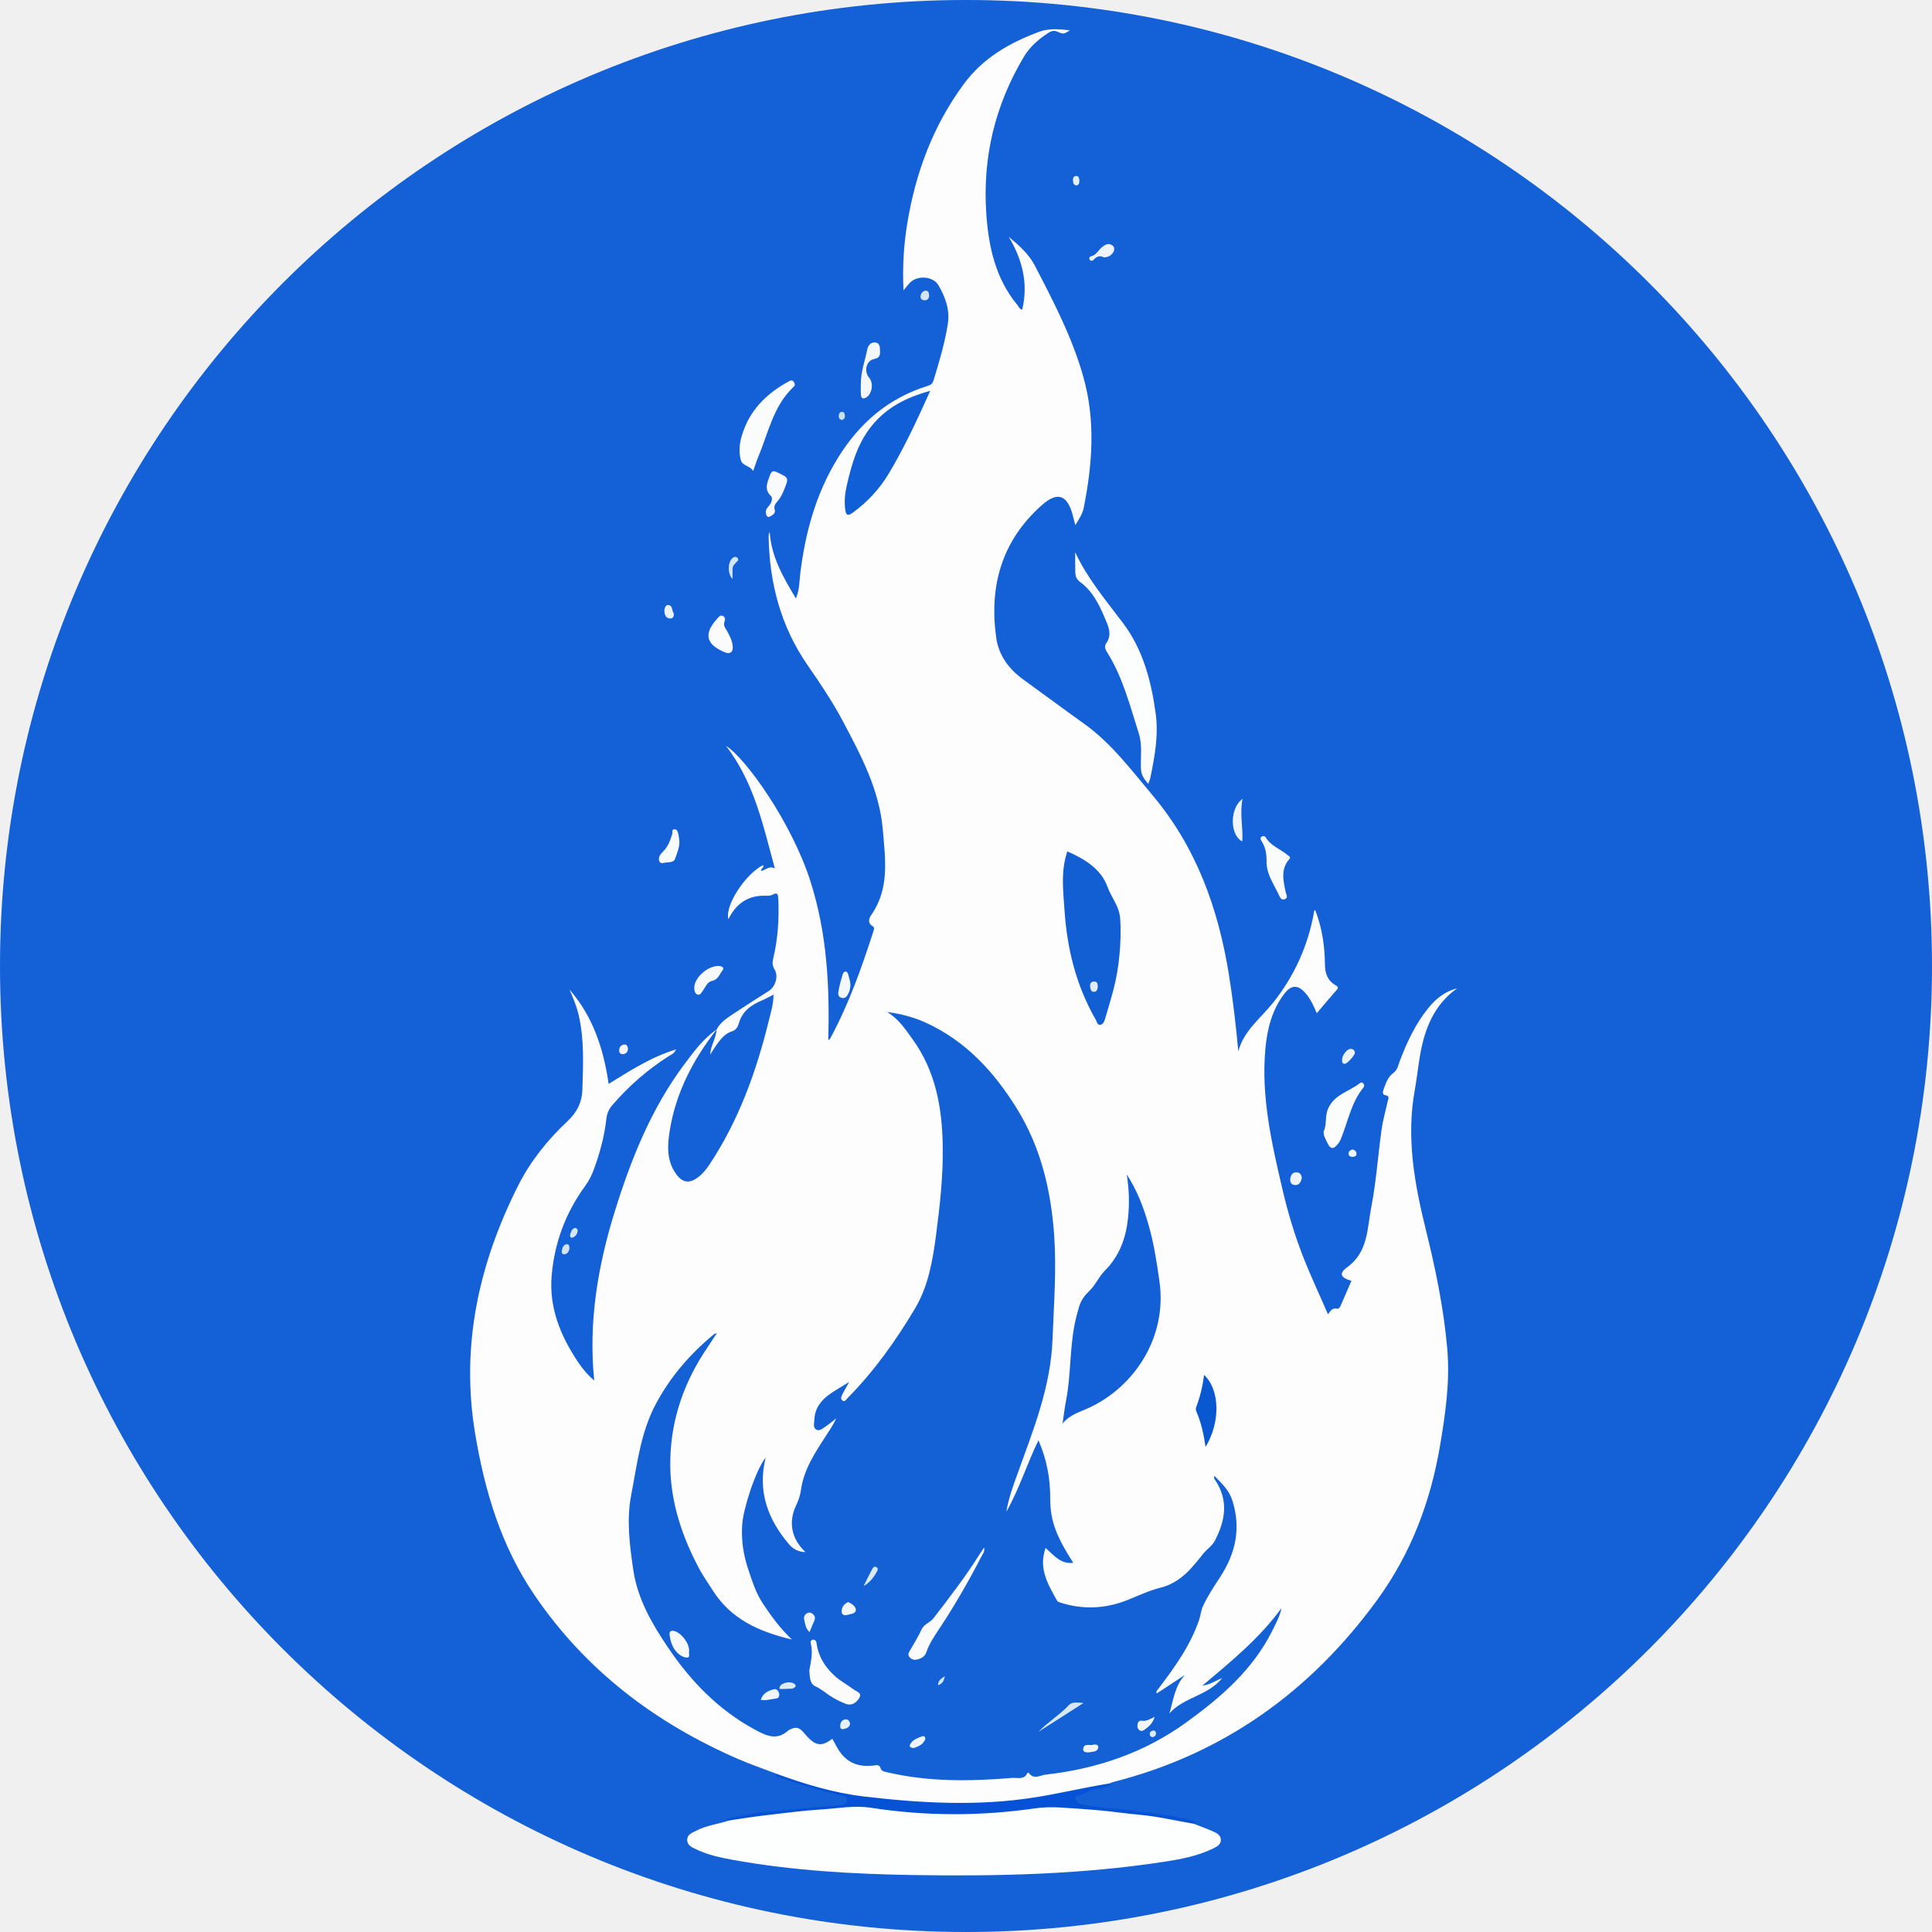
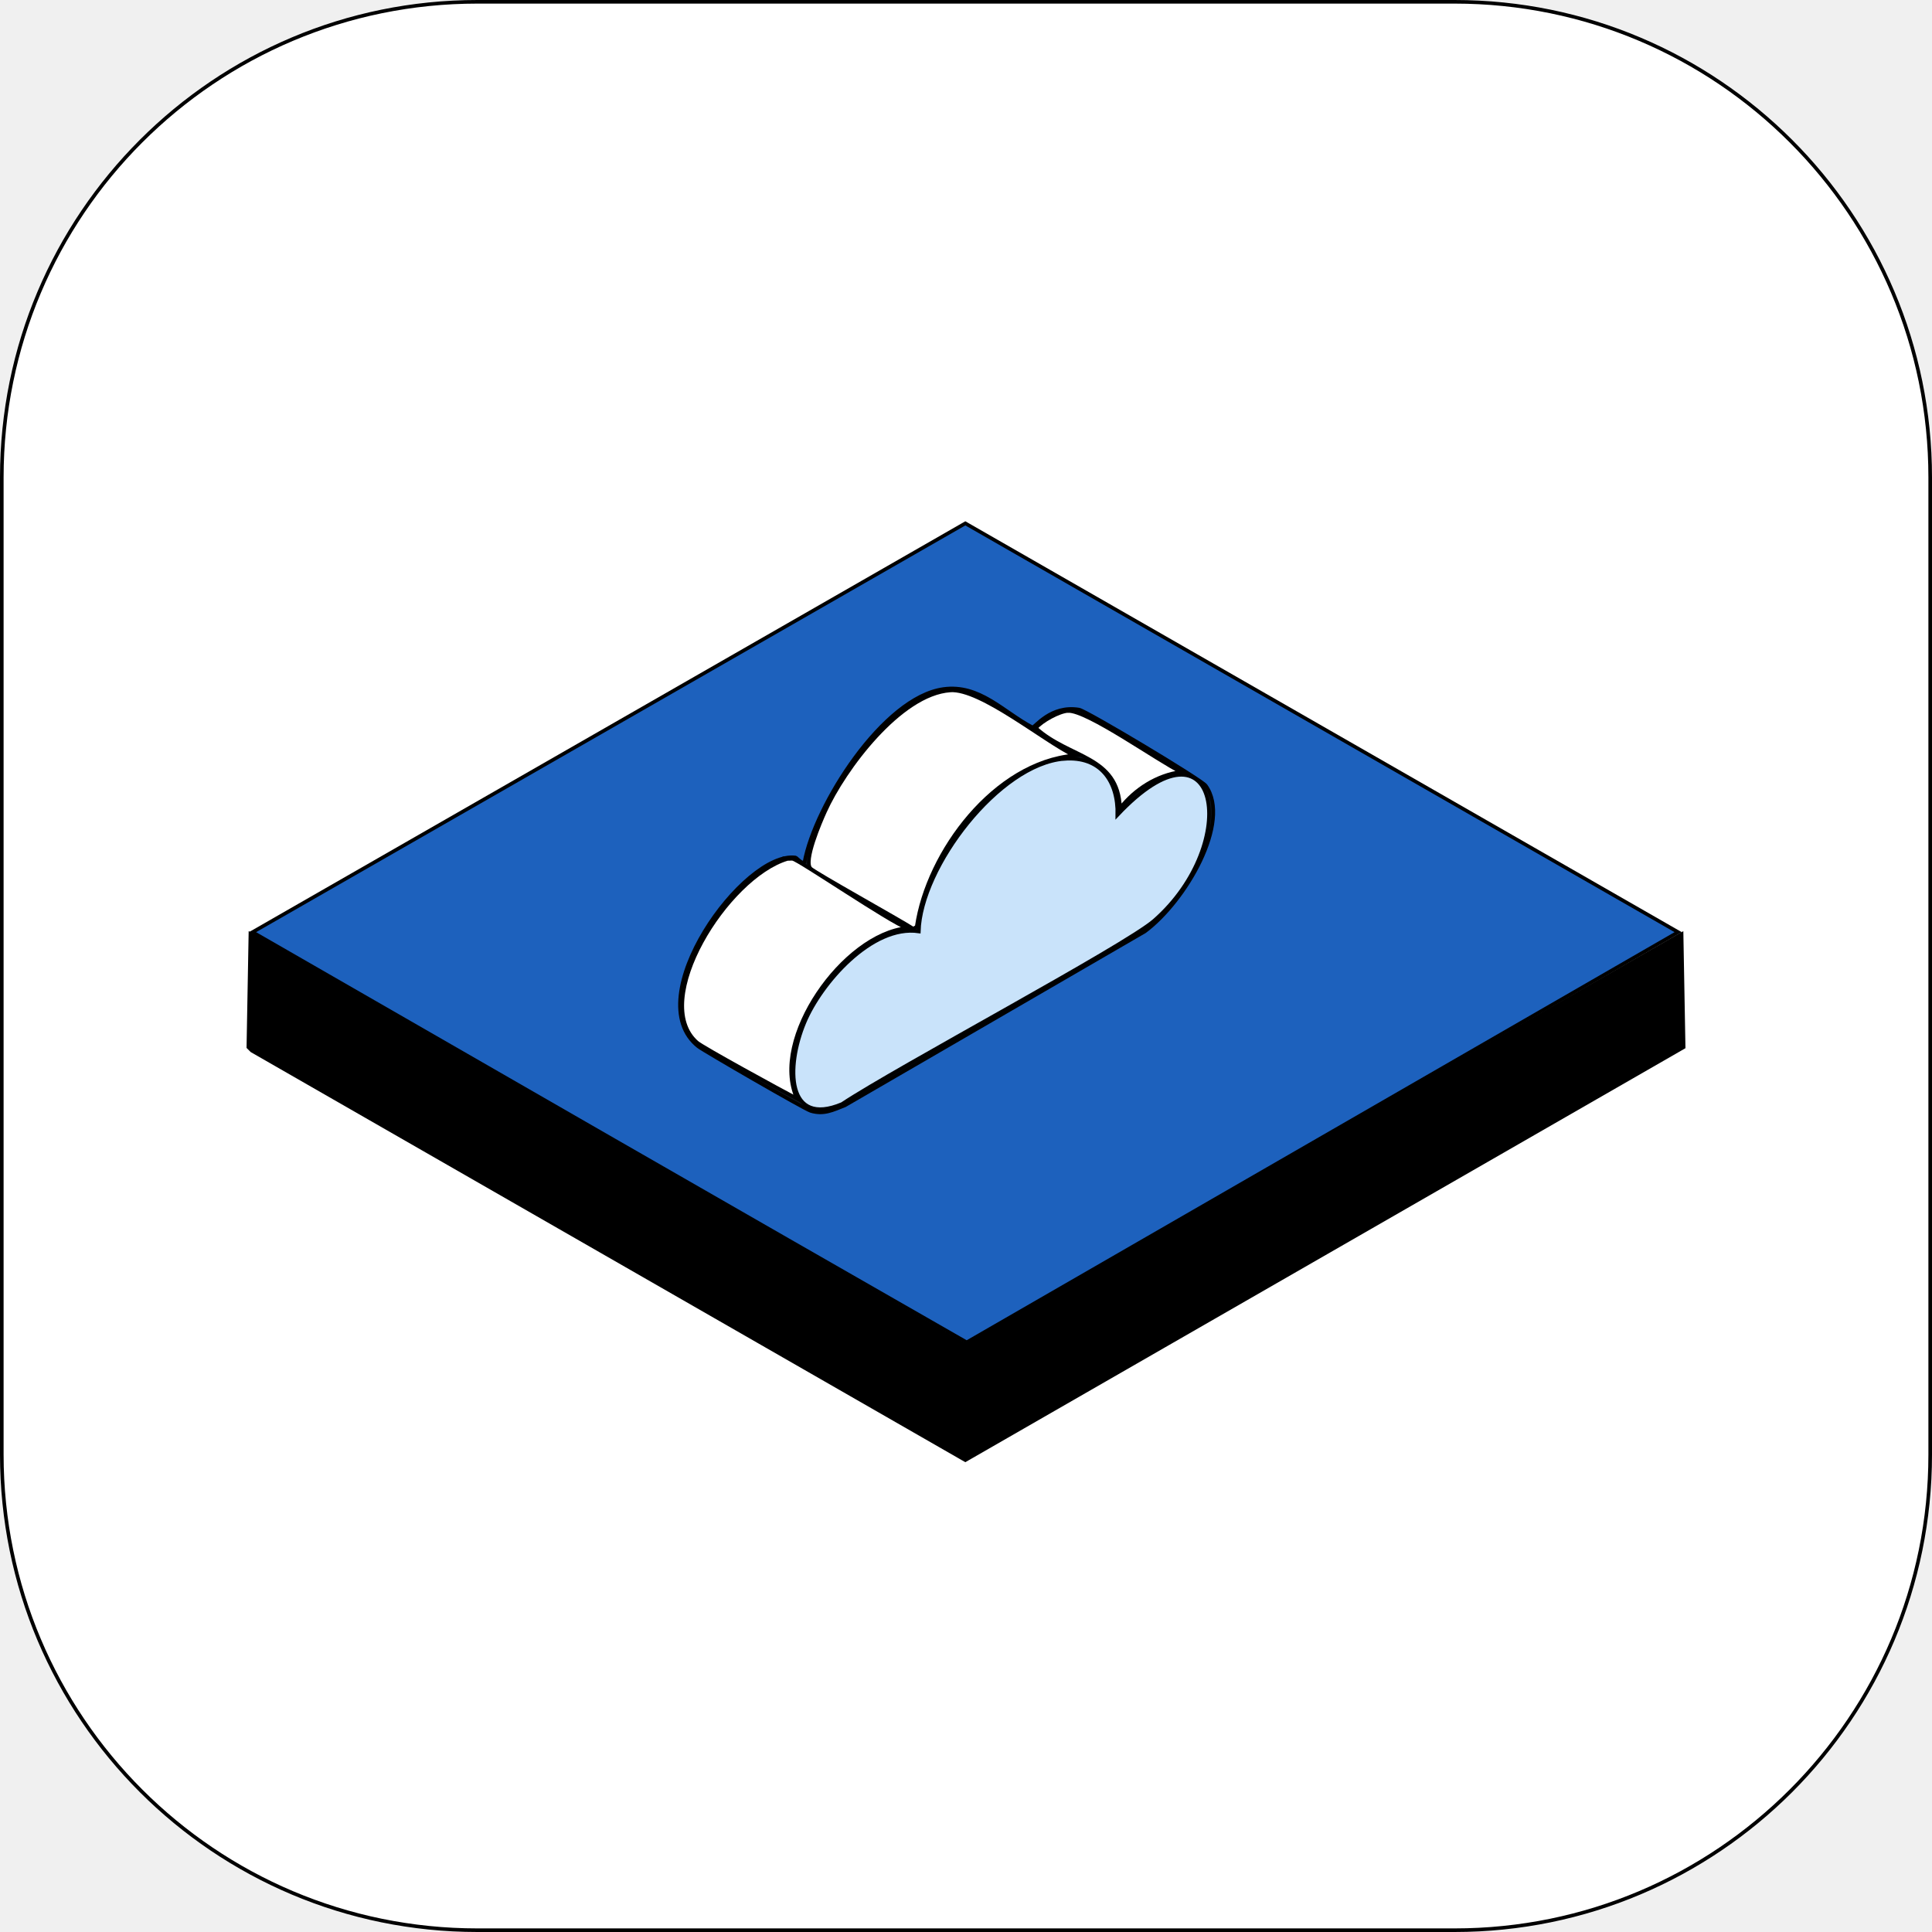
- <svg xmlns="http://www.w3.org/2000/svg" viewBox="0 0 1161.88 1161.88">
+ <svg xmlns="http://www.w3.org/2000/svg" viewBox="0 0 536.83 536.83">
  <defs>
    <style>
      .cls-1 {
-         fill: #0652d6;
+         fill: #fff;
      }

-       .cls-2 {
-         fill: #eff5fb;
+       .cls-1, .cls-2, .cls-3, .cls-4, .cls-5 {
+         stroke: #000;
+         stroke-miterlimit: 10;
      }

      .cls-3 {
-         fill: #d3e7f5;
+         fill: #0e151f;
      }

      .cls-4 {
-         fill: #d3e6f7;
+         fill: #c9e3fa;
      }

      .cls-5 {
-         fill: #f8fafb;
-       }
- 
-       .cls-6 {
-         fill: #d2e4f4;
-       }
- 
-       .cls-7 {
-         fill: #fafbfc;
-       }
- 
-       .cls-8 {
-         fill: #dbe9f6;
-       }
- 
-       .cls-9 {
-         fill: #f1f5f8;
-       }
- 
-       .cls-10 {
-         fill: #eff5fa;
-       }
- 
-       .cls-11 {
-         fill: #eef5f9;
-       }
- 
-       .cls-12 {
-         fill: #dcedf8;
-       }
- 
-       .cls-13 {
-         fill: #f0f7fb;
-       }
- 
-       .cls-14 {
-         fill: #f5f8fa;
-       }
- 
-       .cls-15 {
-         fill: #f3f7fa;
-       }
- 
-       .cls-16 {
-         fill: #d8e8f6;
-       }
- 
-       .cls-17 {
-         fill: #e9f1f8;
-       }
- 
-       .cls-18 {
-         fill: #f9fbfc;
-       }
- 
-       .cls-19 {
-         fill: #cee7f5;
-       }
- 
-       .cls-20 {
-         fill: #d6e4f2;
-       }
- 
-       .cls-21 {
-         fill: #125fd4;
-       }
- 
-       .cls-22 {
-         fill: #e1ecf6;
-       }
- 
-       .cls-23 {
-         fill: #e4f0f8;
-       }
- 
-       .cls-24 {
-         fill: #f5f9fb;
-       }
- 
-       .cls-25 {
-         fill: #1461d6;
-       }
- 
-       .cls-26 {
-         fill: #f7f9fb;
-       }
- 
-       .cls-27 {
-         fill: #c8dff4;
-       }
- 
-       .cls-28 {
-         fill: #fbfcfc;
-       }
- 
-       .cls-29 {
-         fill: #fcfcfd;
-       }
- 
-       .cls-30 {
-         fill: #1460d6;
-       }
- 
-       .cls-31 {
-         fill: #eff5f9;
-       }
- 
-       .cls-32 {
-         fill: #fafcfc;
-       }
- 
-       .cls-33 {
-         fill: #105fd6;
-       }
- 
-       .cls-34 {
-         fill: #0958d1;
-       }
- 
-       .cls-35 {
-         fill: #fdfdfe;
-       }
- 
-       .cls-36 {
-         fill: #f8fbfc;
-       }
- 
-       .cls-37 {
-         fill: #f2f7fa;
-       }
- 
-       .cls-38 {
-         fill: #ebf3f9;
-       }
- 
-       .cls-39 {
-         fill: #1360d7;
-       }
- 
-       .cls-40 {
-         fill: #ebf3f8;
-       }
- 
-       .cls-41 {
-         fill: #dcebf9;
-       }
- 
-       .cls-42 {
-         fill: #f3f8fb;
-       }
- 
-       .cls-43 {
-         fill: #edf3f9;
-       }
- 
-       .cls-44 {
-         fill: #1360d6;
-       }
- 
-       .cls-45 {
-         fill: #eef7fb;
-       }
- 
-       .cls-46 {
-         fill: #fdfefe;
-       }
- 
-       .cls-47 {
-         fill: #fcfdfd;
-       }
- 
-       .cls-48 {
-         fill: #f1f5fa;
+         fill: #1d61bd;
      }
    </style>
  </defs>
  <g>
+     <rect class="cls-1" x=".5" y=".5" width="535.83" height="535.83" rx="132.16" ry="132.16" />
    <g>
-       <circle class="cls-30" cx="580.94" cy="580.94" r="580.94" />
-       <path class="cls-35" d="M430.94,619.18c1.96-3.8,5.28-6.28,8.67-8.55,7.47-4.99,15.05-9.81,22.64-14.61,4.08-2.58,6.07-8.95,3.55-13.05-1.37-2.23-1.38-4.18-.8-6.59,2.84-11.73,3.57-23.67,3.07-35.69-.1-2.3-.23-4.48-3.58-2.58-1.07.6-2.58.61-3.88.56-10.67-.35-17.94,4.7-22.53,14.08-2.35-7.79,9.87-26.91,20.83-32.52.92,1.64-1.55,1.95-1.21,3.51,2.61-.31,4.83-3.35,8.3-1.46-7-25.48-12.27-51.43-29.36-73.71,12.07,7.66,39.63,46.41,50.83,81.68,9.92,31.24,11.51,62.95,10.66,95.2.55.03.99-.64,1.4-1.4,10.97-20.3,18.59-41.95,25.67-63.82.35-1.07.98-2.34-.35-3.16-3.2-1.98-2.4-4.62-.83-6.89,11.03-15.89,8.4-33.48,6.9-51.09-2.06-24.31-13.31-45.17-24.38-66.01-6.08-11.44-13.38-22.23-20.79-32.93-16.14-23.3-23.09-49.53-23.51-77.68-.01-.81.14-1.63.65-2.59.91,14.77,7.9,26.94,15.78,40.06,2.2-5.55,2.02-10.21,2.56-14.68,2.96-24.57,9.31-47.97,22.32-69.3,12.96-21.26,30.58-36.61,54.63-43.98,1.85-.57,2.7-1.48,3.25-3.26,3.41-11.15,6.74-22.3,8.57-33.85,1.36-8.6-1.5-16.19-5.61-23.32-3.16-5.48-12.56-6.13-17.09-1.61-1.23,1.23-2.25,2.67-3.94,4.7-.69-14.01.11-27.06,2.22-40,4.97-30.5,15.39-58.72,33.88-83.89,11.71-15.94,27.67-25.03,45.52-31.65,5.83-2.16,12.01-1.57,18.48-.88-3.84,2.44-3.82,2.39-8.03.66-1.88-.77-3.66.03-5.19,1.03-5.76,3.75-10.87,8.17-14.47,14.19-17.43,29.2-24.99,60.74-22.61,94.66,1.4,19.93,5.61,38.91,18.78,54.79.8.96,1.14,2.45,2.81,2.66,3.75-15.76.08-30.11-8.07-43.76,6.09,5.08,12.01,10.28,15.61,17.21,11.28,21.68,22.58,43.32,29.25,67.11,7.38,26.31,5.41,52.41.2,78.61-.72,3.6-2.74,6.7-5.06,10.43-.66-2.56-1.13-4.53-1.67-6.47-3.34-11.99-9.3-13.74-18.57-5.47-24.12,21.49-31.72,48.84-27.29,79.89,1.47,10.28,7.57,18.65,16.22,24.88,12.28,8.85,24.41,17.92,36.72,26.71,16.37,11.69,28.18,27.66,40.95,42.81,26.39,31.32,39.57,68.07,46,107.88,2.46,15.22,4.2,30.48,5.67,46.15,3.37-12.48,13.48-19.84,20.95-29.22,12.64-15.88,20.85-33.95,24.51-54.01.1-.57-.09-1.38.81-1.56,4.11,10.53,5.72,21.52,5.83,32.73.05,5.22,1.53,9.47,6.16,12.28,1.13.69,2.46,1.15.92,2.89-3.96,4.47-7.77,9.07-12.01,14.04-1.86-4.43-3.72-8.57-6.72-12.02-4.44-5.1-8.49-5.28-12.75.26-7.44,9.69-10.32,21.16-11.42,33.07-2.68,29.17,3.87,57.28,10.44,85.32,3.04,12.96,6.86,25.76,11.62,38.19,4.62,12.05,10.16,23.74,15.58,36.24,1.55-2.15,2.69-3.95,5.3-3.39,1.53.32,2.12-1.37,2.65-2.57,2.08-4.69,4.1-9.41,6.16-14.15-6.61-1.9-7.68-4.5-2.55-8.19,12.67-9.13,12.01-23.44,14.49-36.21,2.98-15.33,4.01-31.03,6.18-46.53.8-5.75,2.46-11.38,3.67-17.07.3-1.43,1.54-3.12-1.4-3.65-2.08-.37-1.46-2.4-.97-3.73,1.31-3.57,2.47-7.23,5.81-9.66,2.57-1.87,3.02-5.07,4.09-7.83,4.27-11.08,9.27-21.75,16.8-31.05,4.56-5.63,9.93-10.12,17.36-11.96-13.75,9.82-19.36,24.09-22.16,39.84-1.25,7.04-1.93,14.19-3.22,21.22-5.28,28.78-.11,56.88,6.75,84.52,5.83,23.5,10.67,47.07,12.77,71.12,1.72,19.69-1.09,39.18-4.4,58.62-5.73,33.71-17.61,64.85-37.8,92.55-40.15,55.06-92.44,92.59-158.89,109.45-.79.2-1.53.59-2.29.88-5.97,3.07-12.77,3.24-19,5.52-14.84,5.42-30.58,6.08-46.06,7.36-10.52.87-21.08,1.9-31.83.94-12.22-1.1-24.54-1.52-36.81-2.15-13.47-.7-25.91-5.31-38.81-8.14-9.1-2-17.69-5.63-26.64-8.1-.69-.19-1.02-.78-1.21-1.45-7.58-2.9-15.29-5.51-22.73-8.75-49.74-21.63-91.5-53.18-122.36-98.43-20.17-29.57-30.1-62.84-35.84-97.61-8.69-52.62,2.3-101.98,25.98-148.92,7.38-14.64,17.74-27.47,29.68-38.66,5.72-5.36,8.66-11.45,8.88-18.67.46-15.11,1.24-30.29-2.25-45.24-1.24-5.32-3.34-10.27-5.52-15.23,14.1,16.14,20.48,35.52,23.57,56.76,12.87-7.91,25.33-16.09,40.54-20.74-1.2,2.72-3.03,3.2-4.44,4.1-12.74,8.09-23.96,17.9-33.82,29.33-2.19,2.54-3.33,5.22-3.68,8.47-1.12,10.32-3.86,20.25-7.38,29.98-1.31,3.61-2.99,7.03-5.27,10.15-11.8,16.11-18.52,34.24-20.22,54.02-1.64,19.09,5.22,35.95,15.57,51.56,2.8,4.23,6.04,8.14,10.03,11.5-3.56-34.92,2.11-68.63,12.31-101.5,9.73-31.36,21.87-61.85,41.78-88.51,5.75-7.7,11.44-15.51,19.53-21.06-2.76,5.82-5.33,11.8-8.85,17.17-10.85,16.55-16.65,34.7-17.83,54.36-.33,5.53,1.87,10.47,5.05,14.85,2.34,3.23,5.46,2.81,8.37.73,3.55-2.56,6.25-5.93,8.6-9.61,17.42-27.3,27.78-57.38,35.01-88.7.31-1.36,1.48-3.06-.19-4.1-1.23-.76-2.48.49-3.67,1.01-4.92,2.14-8.72,5.29-10.52,10.65-.9,2.68-2.62,5.23-5.26,6.45-4.46,2.07-7.38,5.56-9.98,9.49-1.28,1.94-2.74,4.7-5.31,3.17-2.8-1.68-.98-4.35.11-6.62,1.43-2.97,3.48-5.63,4.46-8.83Z" />
-       <path class="cls-46" d="M717.93,1096.78c4,1.58,8.06,3.03,11.98,4.8,2.09.94,4.35,2.25,4.3,5-.05,2.72-2.36,3.95-4.4,4.96-9.35,4.63-19.51,6.54-29.68,8.1-50.14,7.69-100.65,8.81-151.23,7.98-35.92-.59-71.76-2.63-107.22-8.95-7.84-1.4-15.69-3.02-22.96-6.48-2.5-1.19-5.51-2.39-5.45-5.81.06-3.18,3.01-4.16,5.32-5.36,6.24-3.28,13.3-4.01,19.9-6.21,6.18-2.69,12.88-3.12,19.4-3.97,15.45-2,31.23-1.96,46.45-4.69,12.6-2.26,24.38-.18,36.52.89,18.74,1.65,37.47,1.66,56.27.75,11.49-.56,22.73-3.11,34.2-3.38,8.32-.19,16.36,1.78,24.52,2.93,5.22.73,10.56.88,15.83,1.43,14.48,1.51,28.96,3.08,43.13,6.57,1.11.27,2.3.48,3.11,1.45Z" />
-       <path class="cls-47" d="M646.62,332.12c7.36,15.86,18.5,28.96,28.84,42.72,11.94,15.88,16.91,34.81,19.56,54.3,1.78,13.09-.6,25.86-3.2,38.6-.22,1.07-.72,2.07-1.29,3.66-2.61-3.15-4.31-5.26-4.42-9.66-.18-6.8.93-13.84-1.23-20.58-5.36-16.77-9.65-33.96-19.18-49.09-1.27-2.02-1.66-3.5-.13-5.7,2.53-3.63,1.74-7.75.19-11.5-3.87-9.39-7.81-18.81-16.46-25.09-1.94-1.41-2.58-3.48-2.65-5.68-.12-3.93-.03-7.86-.03-11.99Z" />
-       <path class="cls-1" d="M717.93,1096.78c-11.01-1.87-21.88-4.46-33.05-5.44-7.55-.66-15.06-1.83-22.61-2.52-8.23-.76-16.47-1.3-24.72-1.81-5.14-.32-10.23-.19-15.39.55-32.79,4.71-65.58,4.68-98.36-.39-9.95-1.54-19.89.37-29.8,1-11.52.74-22.99,2.26-34.47,3.62-7.04.83-14.04,2-21.05,3.01-1.37-.3-3.19-.68-.13-1.28,6.83-1.34,13.65-2.98,20.55-3.72,15.31-1.63,30.68-2.8,46.02-4.13,2.13-.18,4.29-.73,4.49-3.06.21-2.34-2.11-2.66-3.88-3.03-12.71-2.62-25.04-6.54-37.26-10.84-1.59-.56-1.61-.52-1.7-2.16,17.19,6.31,34.81,11.64,52.89,13.78,34.16,4.05,68.44,5.98,102.79.58,15-2.35,29.72-5.96,44.68-8.34.02.51,3.11-.04.6,1.09-2.97,1.34-6.33,2.09-9.6,2.47-3.76.44-6.4,3.49-10.13,3.8-.94.08-1.58,1.05-1.08,1.81.97,1.48,2.04,2.96,4.03,3.39,9.68,2.09,19.59,2.27,29.37,3.52,12.48,1.59,24.99,2.96,37.16,6.32,1.89.52,1.87.58.61,1.77Z" />
-       <path class="cls-28" d="M452.95,283.25c-2.07-3.48-6.48-2.78-7.49-6.8-1.22-4.87-.79-9.44.6-14.21,4.48-15.4,14.84-25.58,28.48-32.99,1.21-.66,2.13-.73,2.92.58.57.95.84,1.84-.07,2.68-12.3,11.44-15.25,27.61-21.36,42.19-1.02,2.44-1.81,4.98-3.08,8.54Z" />
-       <path class="cls-28" d="M795.97,680.55c2.14-4.2.65-9.35,2.86-14.12,3.92-8.45,12.76-10.04,19.06-15.1.72-.58,1.56-.43,2.13.42.53.79.47,1.62-.09,2.31-7.37,9.03-9.27,20.46-13.53,30.85-.37.91-.86,1.81-1.45,2.6-2.93,3.97-4.88,3.83-6.85-.53-.88-1.94-2.15-3.78-2.12-6.43Z" />
-       <path class="cls-32" d="M775.82,516.03c-.18.25-.35.52-.55.75-5.29,6.14-3.44,13.04-2.05,19.87.32,1.54,1.75,3.28-.67,4.15-1.84.66-2.73-.96-3.32-2.29-3.02-6.7-7.69-12.68-7.55-20.7.07-4.02-.59-8.31-2.97-11.94-.56-.86-1.06-1.88-.07-2.65.91-.71,2.12-.37,2.63.49,3.06,5.14,8.81,6.87,13.04,10.5.59.51,1.53.77,1.5,1.82Z" />
-       <path class="cls-7" d="M435.78,373.55c-.97,2.78.48,4.16,1.34,5.71,1.7,3.05,3.29,6.15,3.56,9.69.24,3.17-1.71,4.53-4.34,3.49-10.63-4.22-14.09-10.33-5.28-20.07.94-1.04,1.96-2.74,3.59-2.01,1.59.71,1.5,2.4,1.12,3.2Z" />
-       <path class="cls-5" d="M464.24,299.7c-.07-.19-.13-.97-.55-1.36-4.46-4.1-2.09-8.41-.56-12.76.89-2.55,2.09-2.6,4.42-1.48,6.88,3.3,6.92,3.16,4.03,10.36-.99,2.47-2.16,4.81-3.88,6.87-1.24,1.48-2.53,2.83-1.76,5.27.65,2.06-1.34,3.15-2.93,4.06-.84.47-1.6.23-2.01-.69-.75-1.66-.54-3.35.54-4.68,1.26-1.55,2.72-2.91,2.7-5.57Z" />
-       <path class="cls-14" d="M517.71,230.64c-.08-6.92,2.43-13.36,3.73-20,.5-2.53,1.78-4.89,4.89-4.68,2.22.15,2.84,2.03,2.87,4,.03,2.6.6,5.17-3.41,5.92-4.91.92-6.43,7.4-3.03,11.39,2.74,3.22,1.69,9.7-1.89,11.81-1.81,1.06-2.95.45-3.11-1.48-.2-2.3-.05-4.63-.05-6.95Z" />
-       <path class="cls-24" d="M417.53,593.82c.12-6.32,9.09-13.75,15.47-12.8,1.65.24,2.62,1.13,1.44,2.66-1.75,2.28-2.57,5.44-6.06,6.16-3.12.65-4.02,3.71-5.68,5.91-.85,1.13-1.58,3-3.27,2.35-1.67-.64-1.87-2.57-1.9-4.28Z" />
-       <path class="cls-36" d="M408.58,505.82c.14,3.77-1.4,7.21-2.56,10.56-.96,2.77-4.53,1.95-6.98,2.58-1.18.3-2.37.02-2.67-1.46-.45-2.23.76-3.8,2.23-5.21,3.09-2.98,4.5-6.84,5.71-10.81.3-.98-.55-2.65,1.22-2.75,1.67-.1,2.06,1.47,2.37,2.72.36,1.43.47,2.92.68,4.39Z" />
-       <path class="cls-2" d="M747.27,480.42c-1.84,8.73.38,17.11-.16,25.58-7.6-3.64-7.71-20.08.16-25.58Z" />
-       <path class="cls-42" d="M511.47,592.84c-.28,1.27-.37,2.63-.88,3.8-.86,1.99-2,4.25-4.65,3.41-2.55-.81-1.8-3.31-1.47-5.14.52-2.91,1.38-5.78,2.23-8.62.27-.89.73-2.11,1.88-2.01,1.05.09,1.38,1.23,1.65,2.19.58,2.07,1.25,4.12,1.24,6.37Z" />
-       <path class="cls-43" d="M663.92,154.81c-2.31-1.35-4.47-.7-6.39,1.55-.5.58-1.63.65-2.19-.16-.55-.81-.08-1.9.66-2.04,3.27-.63,4.46-3.65,6.67-5.48,1.68-1.38,3.61-2.6,5.87-1.39,1.48.8,1.95,2.28,1.22,3.85-1.06,2.29-2.92,3.52-5.85,3.67Z" />
-       <path class="cls-40" d="M812.26,630.75c1.32.05,2.36.74,2.57,2.27.2,1.4-4.61,6.69-6.02,6.74-1.72.06-1.71-1.18-1.72-2.36-.02-2.73,2.89-6.58,5.17-6.65Z" />
-       <path class="cls-10" d="M782.88,708.67c-.59,2.14-1.47,4.18-4.14,4-2.19-.15-3.1-1.82-2.79-3.85.31-2.05,1.36-3.9,3.73-3.82,2.06.07,3.15,1.51,3.2,3.67Z" />
-       <path class="cls-4" d="M440.54,348.23c-3.54-3.82-2.7-11.36.73-13.11.49-.25,1.36-.28,1.81,0,.67.42,1.26,1.31.61,2.09-1.24,1.5-3.08,2.59-3.14,4.83-.05,1.79,0,3.57,0,6.19Z" />
-       <path class="cls-38" d="M405.24,368.91c.13,2.02-.7,3.1-2.19,3.04-2.74-.09-3.35-2.26-3.49-4.47-.11-1.75.82-3.86,2.43-3.65,2.77.37,1.97,3.73,3.24,5.07Z" />
-       <path class="cls-20" d="M556.31,174.81c1.98-.16,2.31,1.25,2.43,2.56.15,1.65-.53,3.03-2.35,3.21-1.44.14-2.79-.52-2.79-2.14,0-1.77,1.01-3.1,2.72-3.64Z" />
-       <path class="cls-48" d="M377.65,630.59c-.04,1.9-.97,3.14-2.85,3.35-1.55.17-2.47-.73-2.43-2.33.04-1.86,1.07-3.16,2.85-3.43,1.56-.24,2.28.92,2.43,2.41Z" />
-       <path class="cls-6" d="M342.48,750.8c-.3,1.66-1.06,3.22-2.9,3.5-1.49.23-1.96-1.01-1.68-2.33.35-1.67.95-3.41,2.84-3.68,1.56-.23,1.62,1.26,1.74,2.52Z" />
-       <path class="cls-3" d="M345.74,738.44c1.28.17,1.8.98,1.63,2.06-.32,1.93-1.53,3.34-3.35,3.86-.74.21-1.41-.92-1.17-1.77.48-1.7.9-3.54,2.89-4.15Z" />
-       <path class="cls-23" d="M649.14,108.54c-.06,1.38-.19,2.98-1.91,2.93-1.62-.04-1.88-1.63-1.96-3-.07-1.26.29-2.5,1.69-2.63,1.81-.17,2,1.35,2.18,2.69Z" />
-       <path class="cls-45" d="M813.38,691.25c1.22.31,2.24,1.05,2.38,2.27.2,1.76-1.1,2.26-2.58,2.2-1.34-.05-2.25-.79-2.15-2.19.09-1.35,1.2-1.89,2.35-2.28Z" />
-       <path class="cls-27" d="M506.39,252.55c-1.35-.12-1.95-.99-1.98-2.28-.02-1.22.42-2.41,1.73-2.57,1.44-.18,1.91.99,1.99,2.23.08,1.25-.37,2.23-1.74,2.62Z" />
-       <path class="cls-25" d="M484.43,933.41c-8.41-7.83-10.46-17.86-5.73-27.91,1.42-3.03,2.5-5.93,2.95-9.24,1.68-12.45,8.47-22.61,15.1-32.82,2.16-3.33,4.4-6.63,6.16-10.45-2.19,1.7-4.31,3.51-6.61,5.05-1.61,1.08-3.57,2.82-5.42,1.7-2.09-1.27-1.22-3.91-1.13-6.01.3-6.95,4.15-11.8,9.58-15.55,3.33-2.3,6.87-4.29,11.38-7.08-1.8,3.23-3.13,5.41-4.24,7.7-.56,1.15-1.13,2.72.34,3.58,1.34.78,2.01-.7,2.79-1.48,16.05-16.19,29.21-34.71,40.77-54.14,7.94-13.35,10.59-28.97,12.61-44.42,2.31-17.68,4.27-35.4,3.97-53.26-.38-22.81-4.24-44.8-17.96-63.83-4.39-6.09-8.58-12.56-15.51-16.64,8.27,1.06,16.19,3.13,23.63,6.57,23.83,11.02,40.77,29.48,54.35,51.39,14.49,23.38,20.61,49.3,22.51,76.39,1.46,20.79-.21,41.51-.98,62.3-1.08,29.22-11.78,55.08-21.28,81.63-2.46,6.88-5.06,13.69-6.51,22.28,8.09-14.44,12.51-29.1,19.32-42.99,5.09,11.74,7.13,23.16,7.08,35.24-.05,13.52,4.05,23.18,13.84,38.43-7.59.96-11.64-4.59-16.64-8.9-4.42,12.37,1.52,21.97,6.91,31.67.27.49.99.84,1.58,1.03,13.74,4.49,27.35,3.92,40.72-1.4,6.46-2.57,13.03-5.72,19.48-7.31,12.35-3.04,19.07-11.67,26.1-20.56,2.16-2.74,5.26-4.51,6.96-7.75,6.24-11.91,8.36-23.78.66-35.92-.48-.76-1.47-1.41-.89-3.13,4.55,4.56,8.86,8.59,10.86,14.97,5.2,16.56,1.95,31.47-7.26,45.64-3.81,5.86-7.73,11.73-10.61,18.05-1.02,2.24-1.27,5.23-2.17,7.88-5.32,15.7-14.91,28.82-24.74,41.81-.45.59-1.34,1.07-.71,2.48,5.68-3.75,11.3-7.45,16.92-11.16-5.99,6.49-6.96,15.01-9.32,23.15,8.64-9.84,23.12-10.49,31.72-21.24-3.99,1.57-7.26,4.01-11.92,4.57,17.41-14.65,34.49-28.59,47.59-46.66-.94,4.78-3.24,8.98-5.34,13.22-11.73,23.75-30.99,40.39-51.97,55.57-25.35,18.35-53.85,27.92-84.6,31.39-3.17.36-7.13,3.23-10.04-1.05-.09-.13-.78-.1-.83,0-1.91,4.42-6.12,2.76-9.17,3.01-25.12,2.09-50.2,2.45-74.99-3.34-1.79-.42-3.61-.5-4.28-2.75-.59-1.96-2.34-1.57-3.78-1.39-10.62,1.34-17.79-2.33-22.75-11.72-.76-1.45-1.57-2.87-2.37-4.34-6.76,5.07-10.37,4.57-17.24-3.73-2.77-3.35-5.04-3.5-8.3-1.76-.29.16-.66.22-.89.44-7,6.5-13.63,3.1-20.41-.58-21.75-11.82-38.44-29.09-52.05-49.33-9.56-14.21-18.25-29.02-20.82-46.56-2.19-14.9-4.14-30.04-1.31-44.74,3.59-18.62,5.65-37.78,14.86-55.07,8.78-16.48,20.67-30.12,34.91-41.91.32-.26.81-.32,1.84-.7-2.97,4.5-5.64,8.44-8.21,12.45-13.08,20.45-20.05,43.02-19.85,67.11.18,22.1,7.09,42.9,17.54,62.37,2.36,4.39,5.3,8.47,7.96,12.69,10.79,17.14,27.46,24.88,47.64,29.61-7.35-6.93-12.41-14.08-17.31-21.39-4.14-6.18-6.32-13.04-8.69-20.01-3.12-9.15-4.57-18.2-3.87-27.81.72-9.99,8.22-32.87,14.12-40.18-5.05,20.08,1.19,37.04,14,52.1,2.42,2.84,5.55,4.64,9.96,4.72Z" />
-       <path class="cls-44" d="M677.61,706.33c6.25,9.46,10.13,19.87,13.19,30.54,3.16,11.05,4.88,22.41,6.49,33.8,4.65,32.87-14.31,62.52-41.63,75.61-5.75,2.76-12.27,4.3-16.66,9.88.71-4.71,1.25-9.44,2.15-14.11,2.83-14.75,2.17-29.88,4.93-44.62.76-4.08,1.82-8.12,3.05-12.09,1.13-3.66,3.33-6.43,6.22-9.25,3.53-3.44,5.56-8.44,9.21-12.08,8.63-8.64,12.52-19.33,13.81-31.31.95-8.85.65-17.58-.74-26.38Z" />
-       <path class="cls-39" d="M430.94,619.18c-.26,5.24-3.61,9.58-3.81,15.04,1.13-1.78,2.18-3.63,3.41-5.34,2.63-3.64,5.2-7.33,9.88-8.74,2.28-.69,3.38-2.84,3.96-4.87,2.11-7.31,7.54-11.02,14.07-13.74,2.11-.88,4.1-2.05,6.76-3.4-.08,5.85-1.64,10.71-2.83,15.58-7.53,30.7-18.12,60.16-35.77,86.7-1.96,2.94-4.17,5.63-7,7.73-5.22,3.87-9.34,3.08-13.1-2.23-5.79-8.19-5.17-17.28-3.66-26.41,3.74-22.72,14.08-42.4,28.1-60.35,0,0,0,.02,0,.02Z" />
-       <path class="cls-21" d="M641.87,512.02c10.27,4.49,20.24,10.44,24.16,21.3,2.3,6.36,7.05,11.58,7.6,18.89.55,7.37.28,14.58-.38,21.86-.64,7.14-1.83,14.18-3.64,21.1-1.55,5.94-3.34,11.82-5.08,17.72-.43,1.46-1.19,3.08-2.68,3.39-1.92.4-2.13-1.74-2.8-2.9-11.69-20.27-17.27-42.37-18.83-65.52-.8-11.87-2.42-23.85,1.65-35.83Z" />
-       <path class="cls-33" d="M559.43,235.05c-7.8,17.33-15.42,33.83-24.8,49.53-5.67,9.49-12.88,17.24-21.75,23.72-3.41,2.49-4.21,1.13-4.59-1.99-.58-4.67-.19-9.32.85-13.9,2.88-12.7,6.3-25.1,14.6-35.69,9.06-11.55,21.14-17.69,35.69-21.68Z" />
-       <path class="cls-34" d="M725,870.18c-1.09-7.76-2.69-14.84-5.6-21.55-.42-.96-.21-1.92.16-2.9,2.26-6.05,3.75-12.31,4.55-18.87,9.5,8.82,10.01,28.33.9,43.31Z" />
-       <path class="cls-29" d="M486.72,1004.47c.88-4.97,2.35-10.48.85-16.16-.28-1.05.26-2.16,1.4-2.21,1.76-.08,2.03,1.53,2.21,2.78,1.1,7.62,5.14,13.69,10.52,18.74,3.46,3.25,7.85,5.49,11.66,8.39,1.64,1.25,5.14,1.98,3.46,4.98-1.67,2.98-4.65,5.09-8.38,3.6-3.37-1.34-6.68-3-9.69-5.02-2.72-1.83-5.13-3.94-8.25-5.35-3.63-1.64-3.41-5.71-3.8-9.77Z" />
-       <path class="cls-18" d="M591.85,930.71c.45,2.65-1.06,4.2-1.93,5.88-7.57,14.65-15.78,28.92-24.89,42.68-3.02,4.56-6.16,9.1-7.95,14.38-.89,2.64-3.07,3.78-5.65,4.37-1.81.41-3.28-.05-4.46-1.46-1.24-1.48-.41-2.82.36-4.12,2.45-4.15,4.92-8.28,6.97-12.67,1.43-3.05,5.08-3.96,7.16-6.67,9.65-12.54,19.31-25.05,27.71-38.49.77-1.23,1.63-2.4,2.66-3.91Z" />
-       <path class="cls-26" d="M414.43,992.79c-.39,1.31.86,4.03-1.18,4.05-2,.03-4.46-1.38-5.95-2.9-2.83-2.89-4.12-6.76-4.62-10.78-.18-1.42.27-2.65,2.22-2.4,4.27.55,9.71,7.28,9.52,12.03Z" />
-       <path class="cls-16" d="M624.53,1041.47c5.66-5.86,12.67-10.1,18.31-16.06,1.92-2.03,4.84-1.58,8.76-1.24-9.64,6.16-18.35,11.73-27.07,17.3Z" />
-       <path class="cls-31" d="M486.86,981.52c-2.43-2.19-2.62-4.92-3.22-7.45-.37-1.57.13-2.97,1.6-3.83,1.3-.76,2.57-.52,3.65.46,1.22,1.11,1.56,2.39.81,4.01-.97,2.08-1.77,4.25-2.83,6.82Z" />
-       <path class="cls-13" d="M457.5,1022.24c1.35-4.03,4.42-5.44,7.8-6.3,1.76-.45,2.77.74,3.19,2.34.46,1.74-.21,3.08-2,3.25-2.86.27-5.7,1.34-8.99.71Z" />
-       <path class="cls-37" d="M509.98,963.46c2.21.82,4.58,2.67,4.7,4.43.19,2.69-3.12,2.7-5.18,3.3-1.8.52-3.44-.1-3.35-2.31.09-2.46,1.46-4.26,3.83-5.41Z" />
-       <path class="cls-15" d="M694.38,1032.5c-1.22,4.19-3.7,5.87-5.99,7.68-.94.74-2.08,1.12-3.19.3-1.21-.9-1.32-2.23-1.09-3.59.22-1.29,1.11-2.3,2.35-2.07,2.62.47,4.74-.72,7.91-2.33Z" />
-       <path class="cls-11" d="M549.46,1051.27c-1.39-.15-2.87-.69-2.22-2.01,1.46-2.99,4.58-4.05,7.48-5.1,1.05-.38,2.07.79,1.71,1.76-1.2,3.22-4.11,4.4-6.97,5.35Z" />
-       <path class="cls-8" d="M519.35,953.87c1.67-3.34,3.28-6.72,5.04-10.01.51-.95,1.33-2.21,2.69-1.4,1.39.82.56,2.13.05,3.05-1.82,3.35-4.19,6.28-7.79,8.36Z" />
-       <path class="cls-9" d="M654.99,1053.86c-1.9.08-3.95-.15-3.54-2.35.6-3.3,3.77-1.61,5.76-2.2,1.45-.43,3.63-.15,3.27,1.7-.53,2.76-3.5,2.32-5.48,2.84Z" />
-       <path class="cls-12" d="M468.72,1015.69c.13-2.08,1.14-2.63,2.17-3.12,2.17-1.02,4.39-1.24,6.58-.11.78.4,1.39,1.28.81,1.97-1.46,1.71-3.65.97-5.53,1.23-1.26.18-2.57.03-4.03.03Z" />
-       <path class="cls-17" d="M511.26,1036.57c-.47,2.45-2.25,2.91-4.03,3.26-1.58.31-2.03-.73-1.95-2.04.13-2.01,1.17-3.55,3.17-3.8,1.78-.22,2.41,1.3,2.81,2.59Z" />
-       <path class="cls-41" d="M693.25,1040.76c1.34-.16,1.88.54,1.94,1.67.06,1.12-.54,1.88-1.58,2.16-1.18.31-1.96-.39-2.13-1.44-.21-1.31.58-2.1,1.77-2.39Z" />
-       <path class="cls-19" d="M564.08,1013.47c.18-2.99,1.74-3.88,4.13-5.43-.55,3.07-1.49,4.53-4.13,5.43Z" />
-       <path class="cls-22" d="M660.2,593.05c-.06,1.54-.4,3.24-2.08,3.41-2.24.23-2.32-1.9-2.54-3.42-.2-1.43.59-2.62,2.11-2.77,1.92-.19,2.48,1.12,2.5,2.78Z" />
+       <polygon class="cls-2" points="69.58 259.58 268.23 373.74 467.25 259.58 467.82 290.97 268.23 405.71 69.97 291.93 69.01 290.97 69.58 259.58" />
+       <g>
+         <path class="cls-5" d="M268.23,145.42l198.07,113.59-197.69,113.97c-66.21-37.88-132.33-75.93-198.45-113.97l198.07-113.59Z" />
+         <g>
+           <path class="cls-3" d="M262.14,191.46c10.06-1.38,16.51,6.3,24.74,10.66.72.02,5.08-6.26,12.94-4.95,2.03.34,33.99,19.45,35.2,21.12,7.27,10.05-5.64,32.16-16.93,40.53l-83.34,48.33c-3.3,1.29-5.85,2.64-9.51,1.52-1.72-.52-29.79-16.77-31.2-17.89-17-13.45,12.76-54.45,27.02-52.51.25.03,1.81,1.9,2.47,1.33,2.9-15.87,21.86-45.84,38.63-48.14h-.02Z" />
+           <path class="cls-4" d="M295.63,210.87c10.13-.82,15.06,6.17,14.84,15.6,28.33-30.08,34.84,7.72,10.27,29.3-8.04,7.07-71.63,40.92-86.76,50.99-15.43,6.49-15.61-10.3-10.46-22.64,4.51-10.83,18.69-27.23,31.78-25.31.5-17.92,22.29-46.48,40.34-47.95h0Z" />
+           <path class="cls-1" d="M264.04,191.84c8.43-.56,25.95,13.98,34.44,18.08-22.07,1.95-40.73,26.73-43.76,47.57l-.95.57c-3.8-2.47-27.39-15.56-28.54-16.74-1.99-2.05,2.71-12.94,4-15.79,5.28-11.73,20.92-32.75,34.82-33.68h-.01Z" />
+           <path class="cls-1" d="M218.76,238.65c.48.06,1.06-.09,1.52,0,1.82.35,27.05,17.57,31.78,19.22-17.74,1.78-38.16,30.83-30.63,47.38-4.65-2.44-26.18-14.2-27.78-15.6-13.13-11.56,8.28-45.89,25.12-50.99h0Z" />
+           <path class="cls-1" d="M296.77,197.55c5.34-.24,25.1,13.93,31.39,16.93-6.74.93-12.78,4.8-16.93,10.08-.54-14.68-14.01-13.73-23.4-22.26,1.61-1.97,6.53-4.65,8.94-4.76h0Z" />
+         </g>
+       </g>
    </g>
  </g>
</svg>
